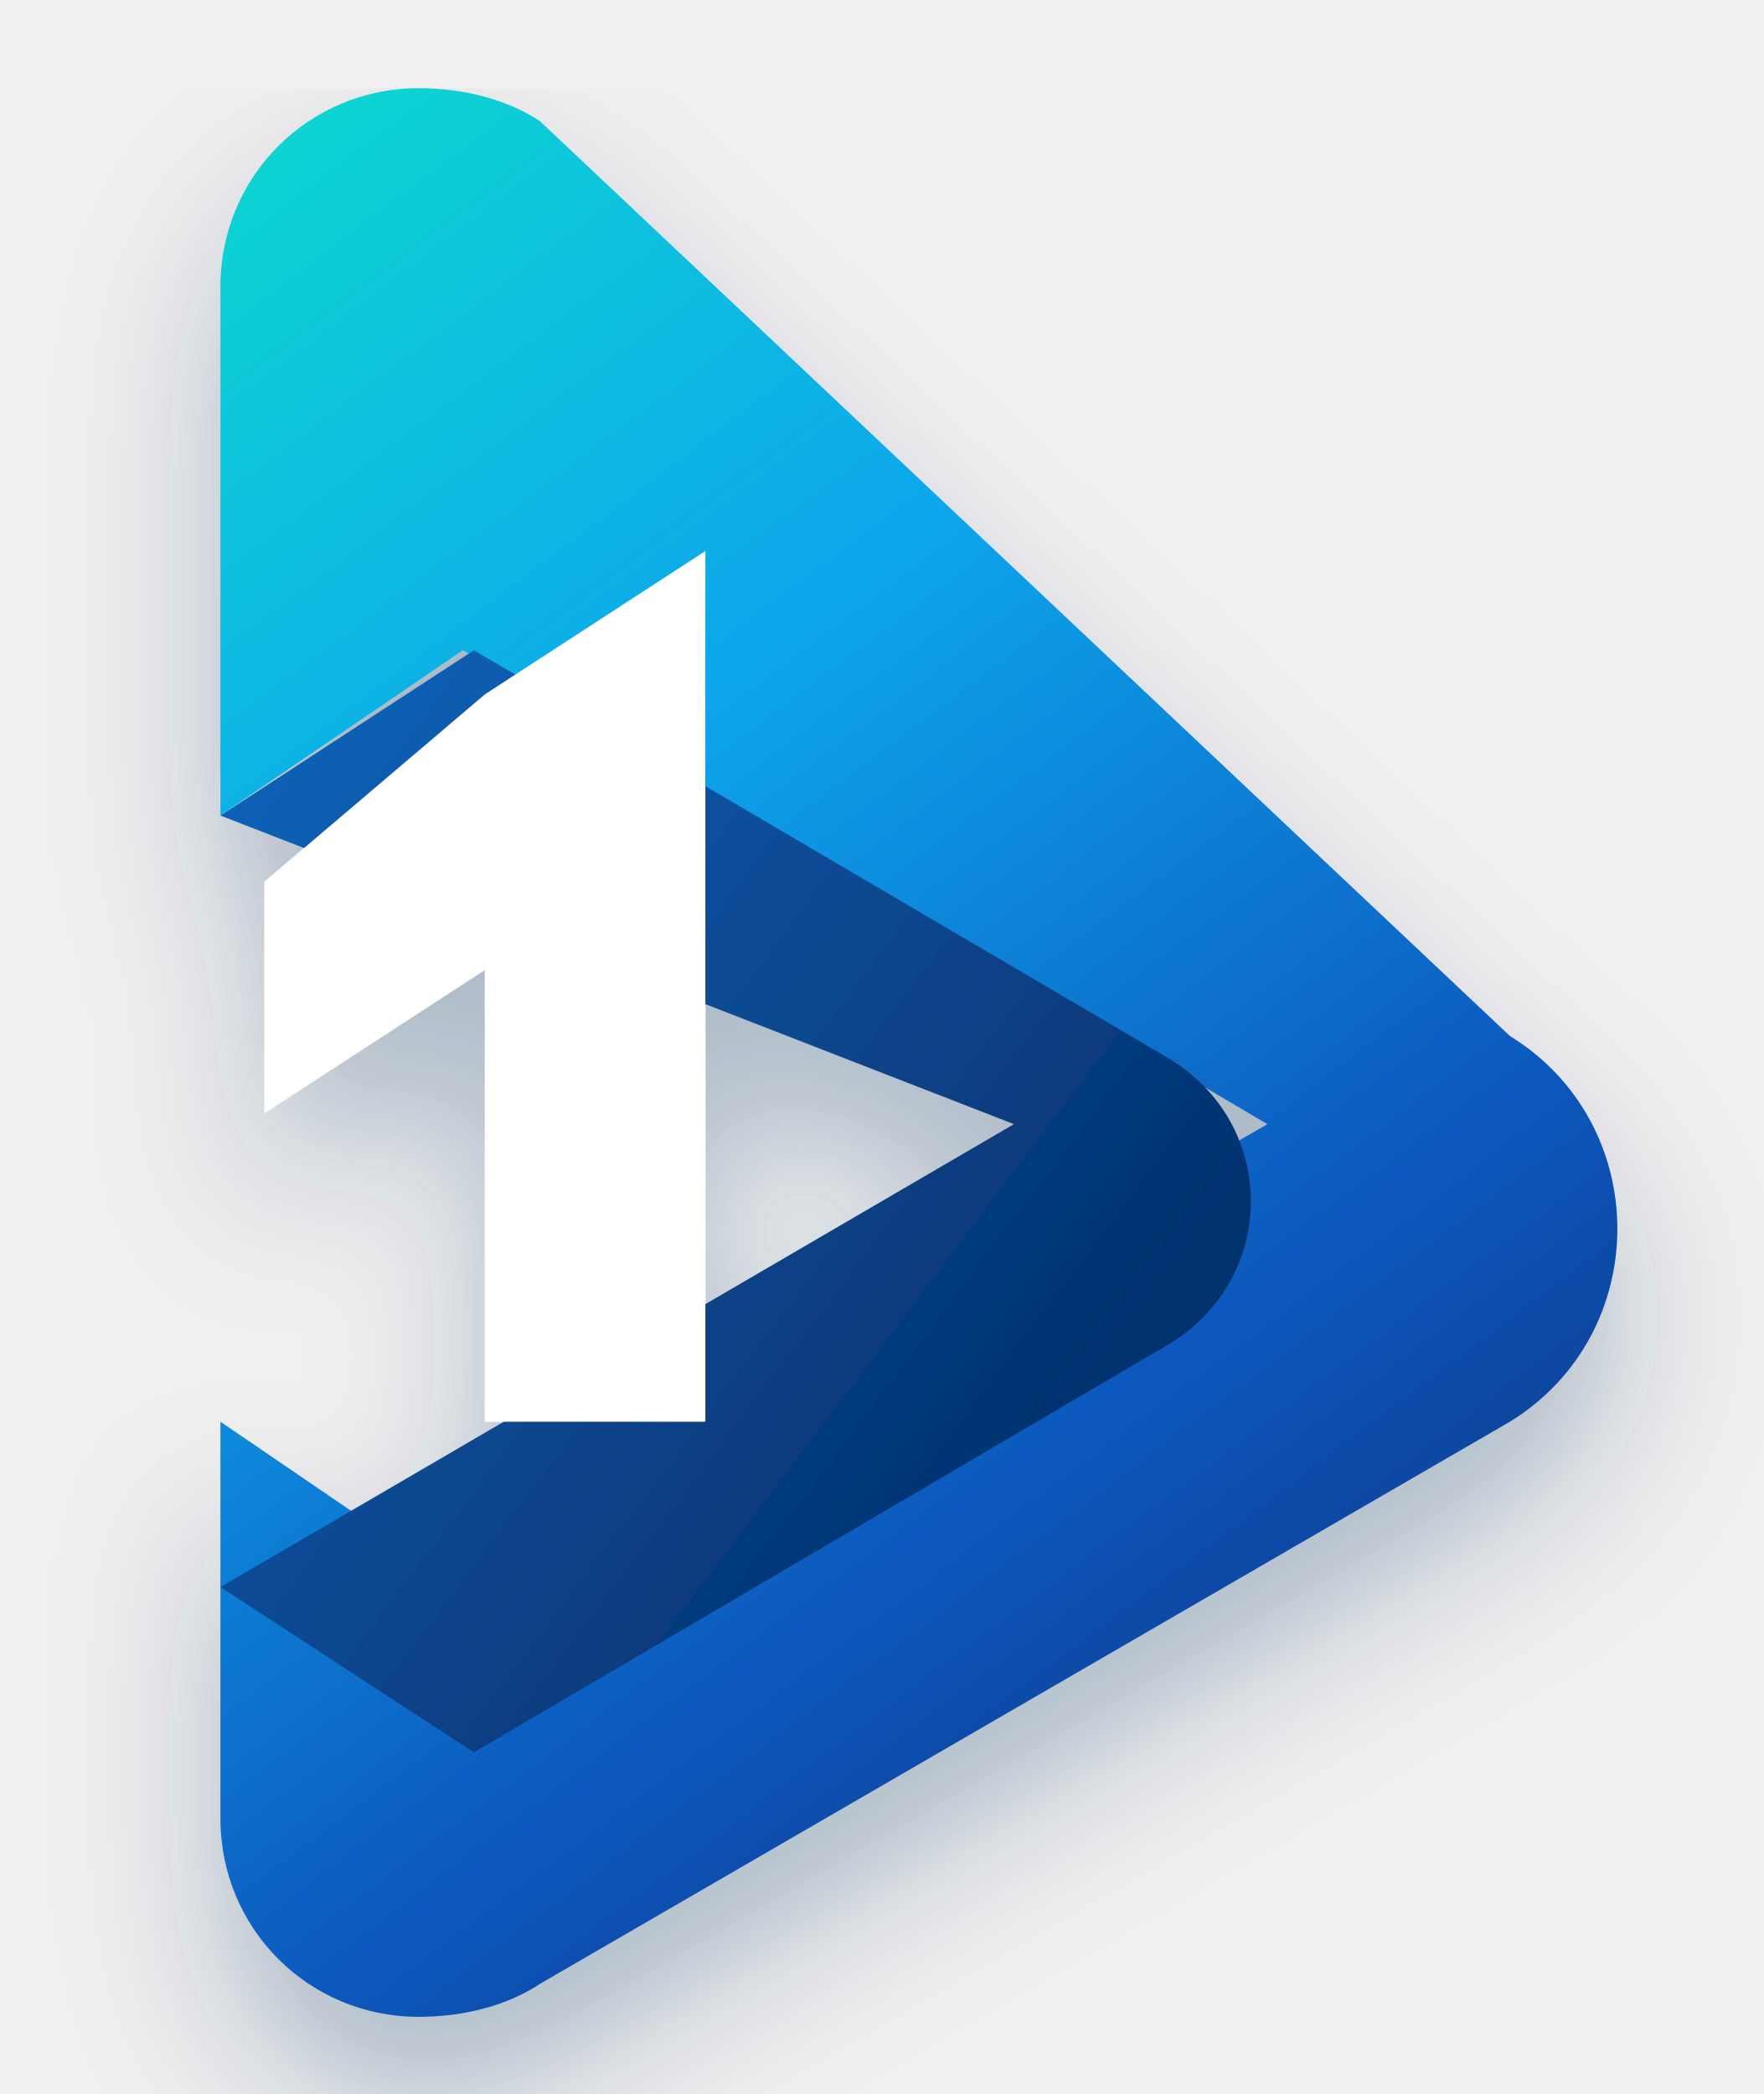
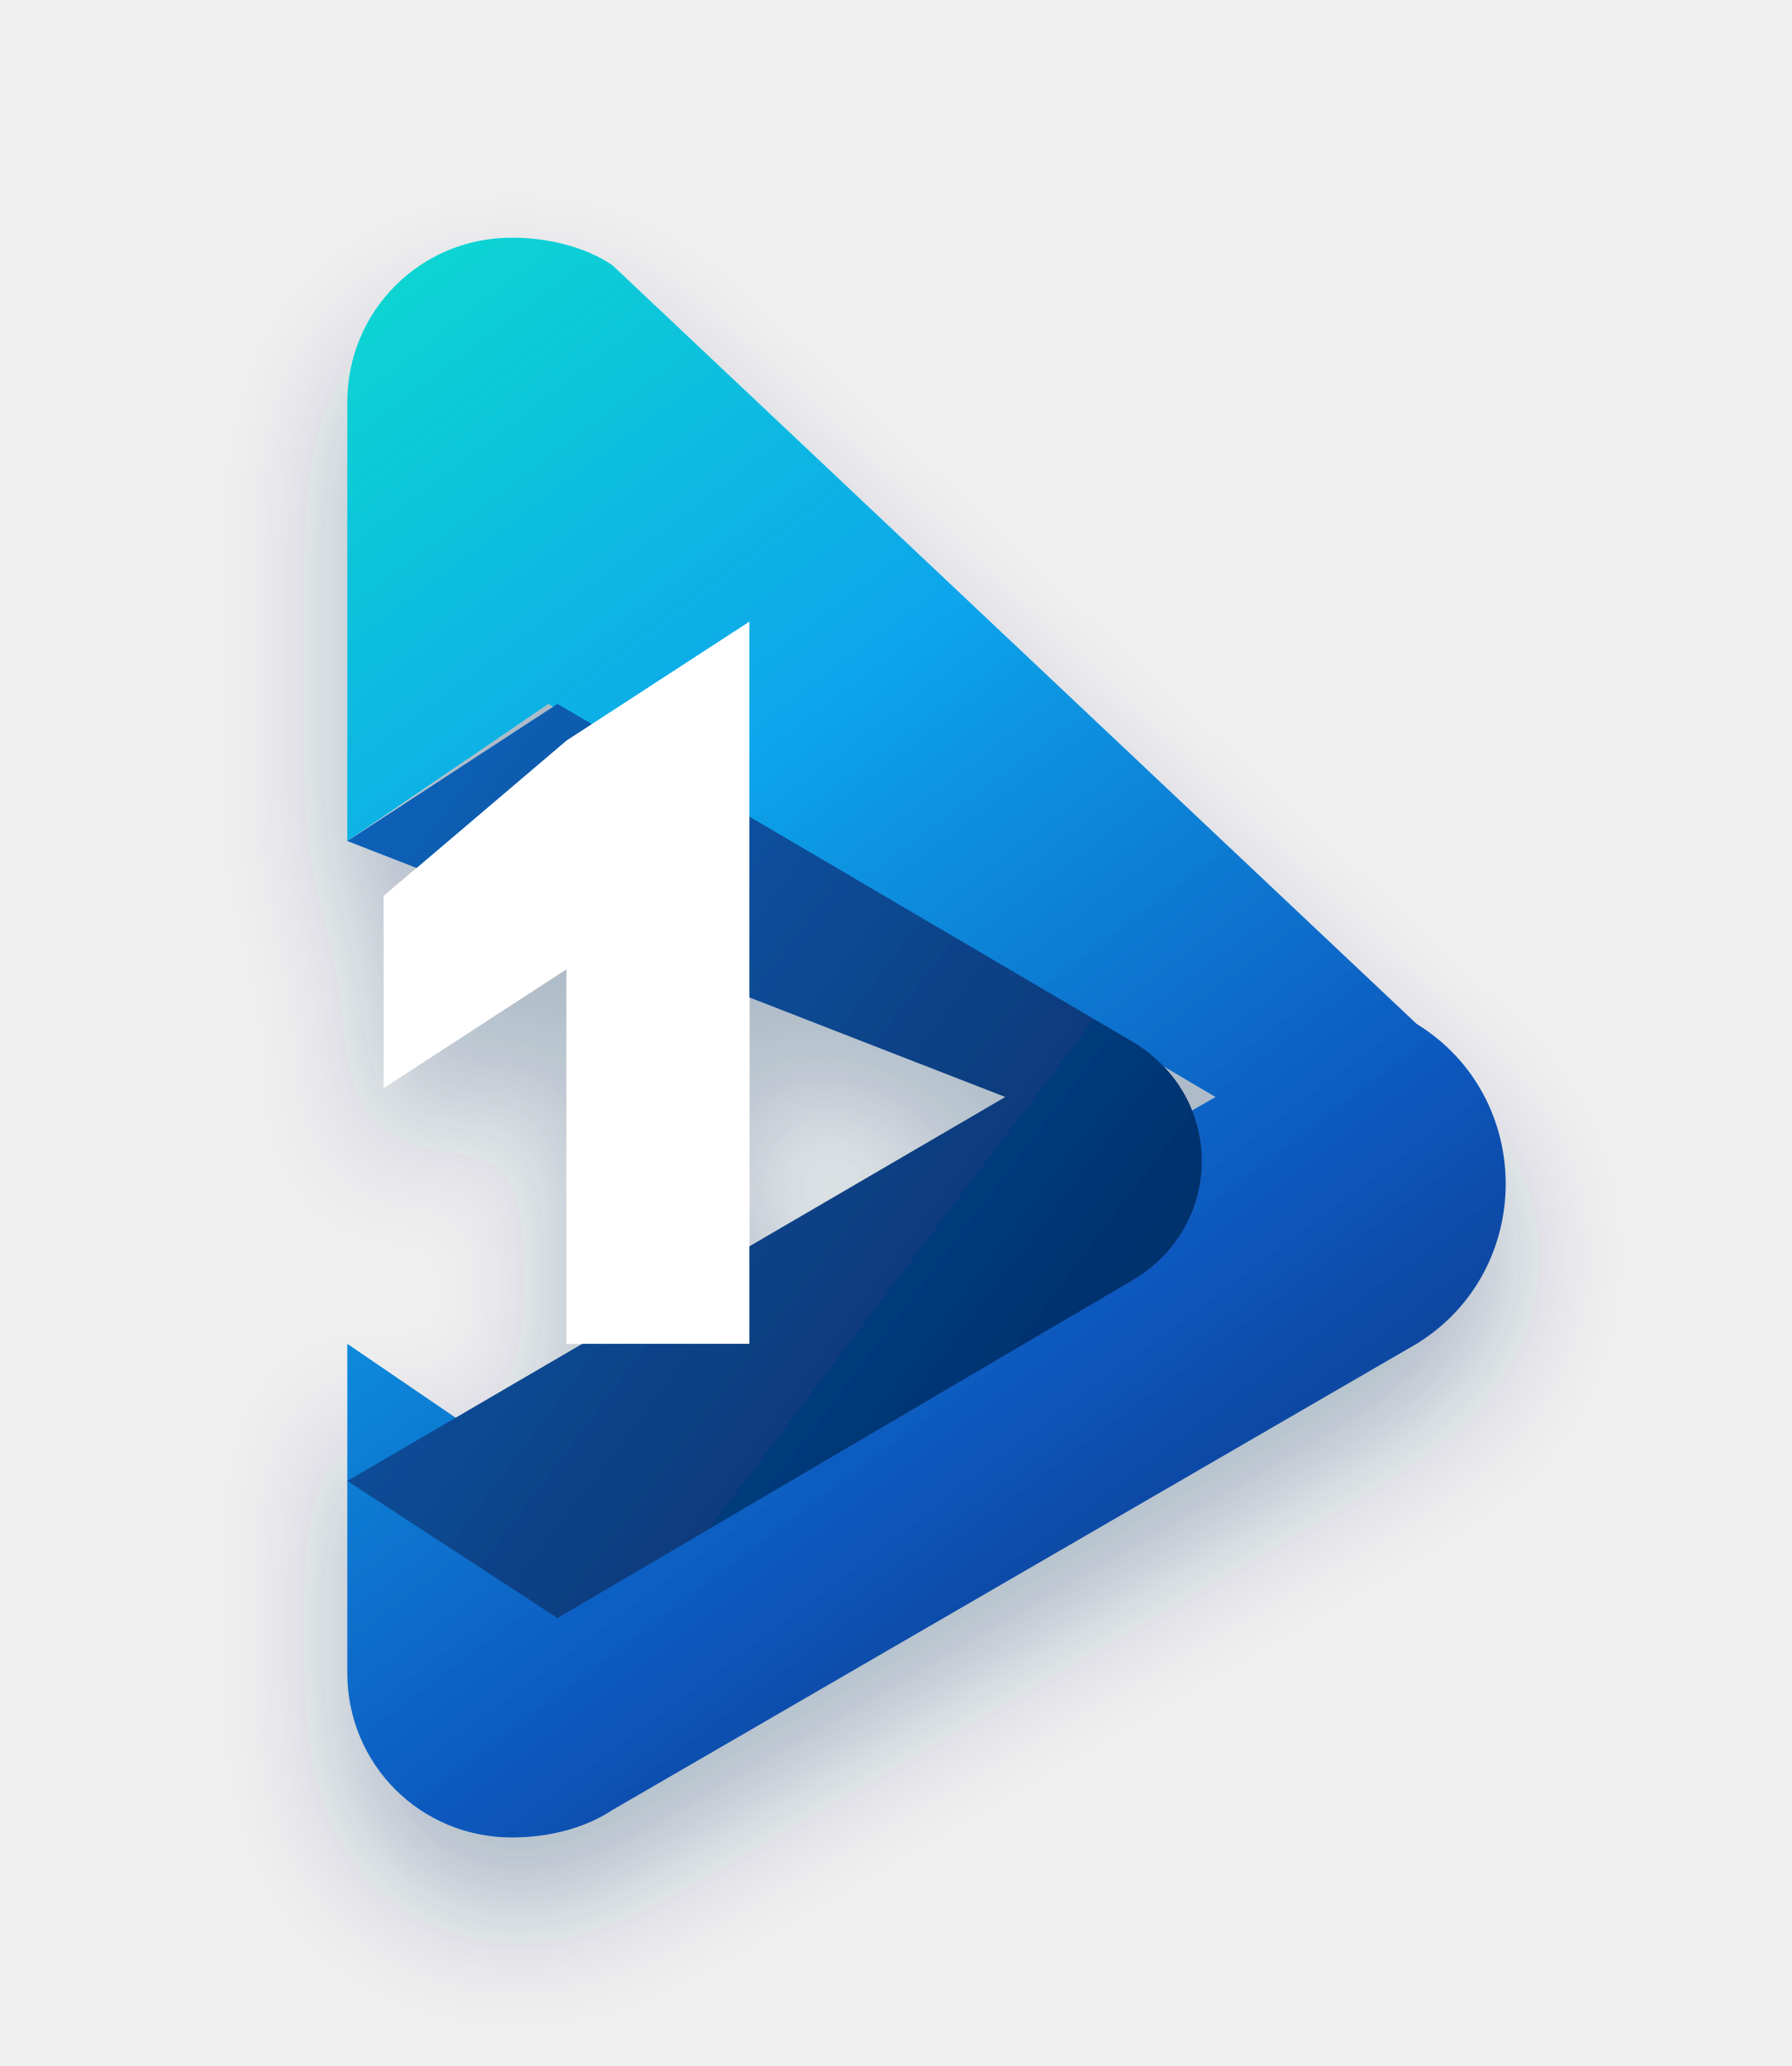
- <svg xmlns="http://www.w3.org/2000/svg" viewBox="0 0 160 190" fill="none" role="img" aria-label="One Solutions">
+ <svg xmlns="http://www.w3.org/2000/svg" viewBox="-18 -18 196 226" fill="none" role="img" aria-label="One Solutions">
  <defs>
    <linearGradient id="outer" x1="20" y1="10" x2="142" y2="172" gradientUnits="userSpaceOnUse">
      <stop stop-color="#12d8d0" />
      <stop offset=".34" stop-color="#0aa6ec" />
      <stop offset=".7" stop-color="#0a58be" />
      <stop offset="1" stop-color="#072c73" />
    </linearGradient>
    <linearGradient id="fold" x1="28" y1="60" x2="118" y2="128" gradientUnits="userSpaceOnUse">
      <stop stop-color="#0a62b9" />
      <stop offset="1" stop-color="#052a63" />
    </linearGradient>
    <filter id="shadow" x="-30%" y="-30%" width="160%" height="170%">
      <feDropShadow dx="0" dy="8" stdDeviation="7" flood-color="#072b5d" flood-opacity=".28" />
    </filter>
  </defs>
  <g filter="url(#shadow)">
    <path d="M38 8c-10 0-18 8-18 18v48l22-15 73 43-73 42-22-15v36c0 10 8 18 18 18 4 0 8-1 11-3l88-51c13-8 13-27 0-35L49 11c-3-2-7-3-11-3Z" fill="url(#outer)" />
    <path d="M20 74 43 59l63 37c10 6 10 20 0 26l-63 37-23-15 72-42-72-28Z" fill="url(#fold)" />
    <path d="M44 63 64 50v79H44V88L24 101V80l20-17Z" fill="white" />
  </g>
</svg>
